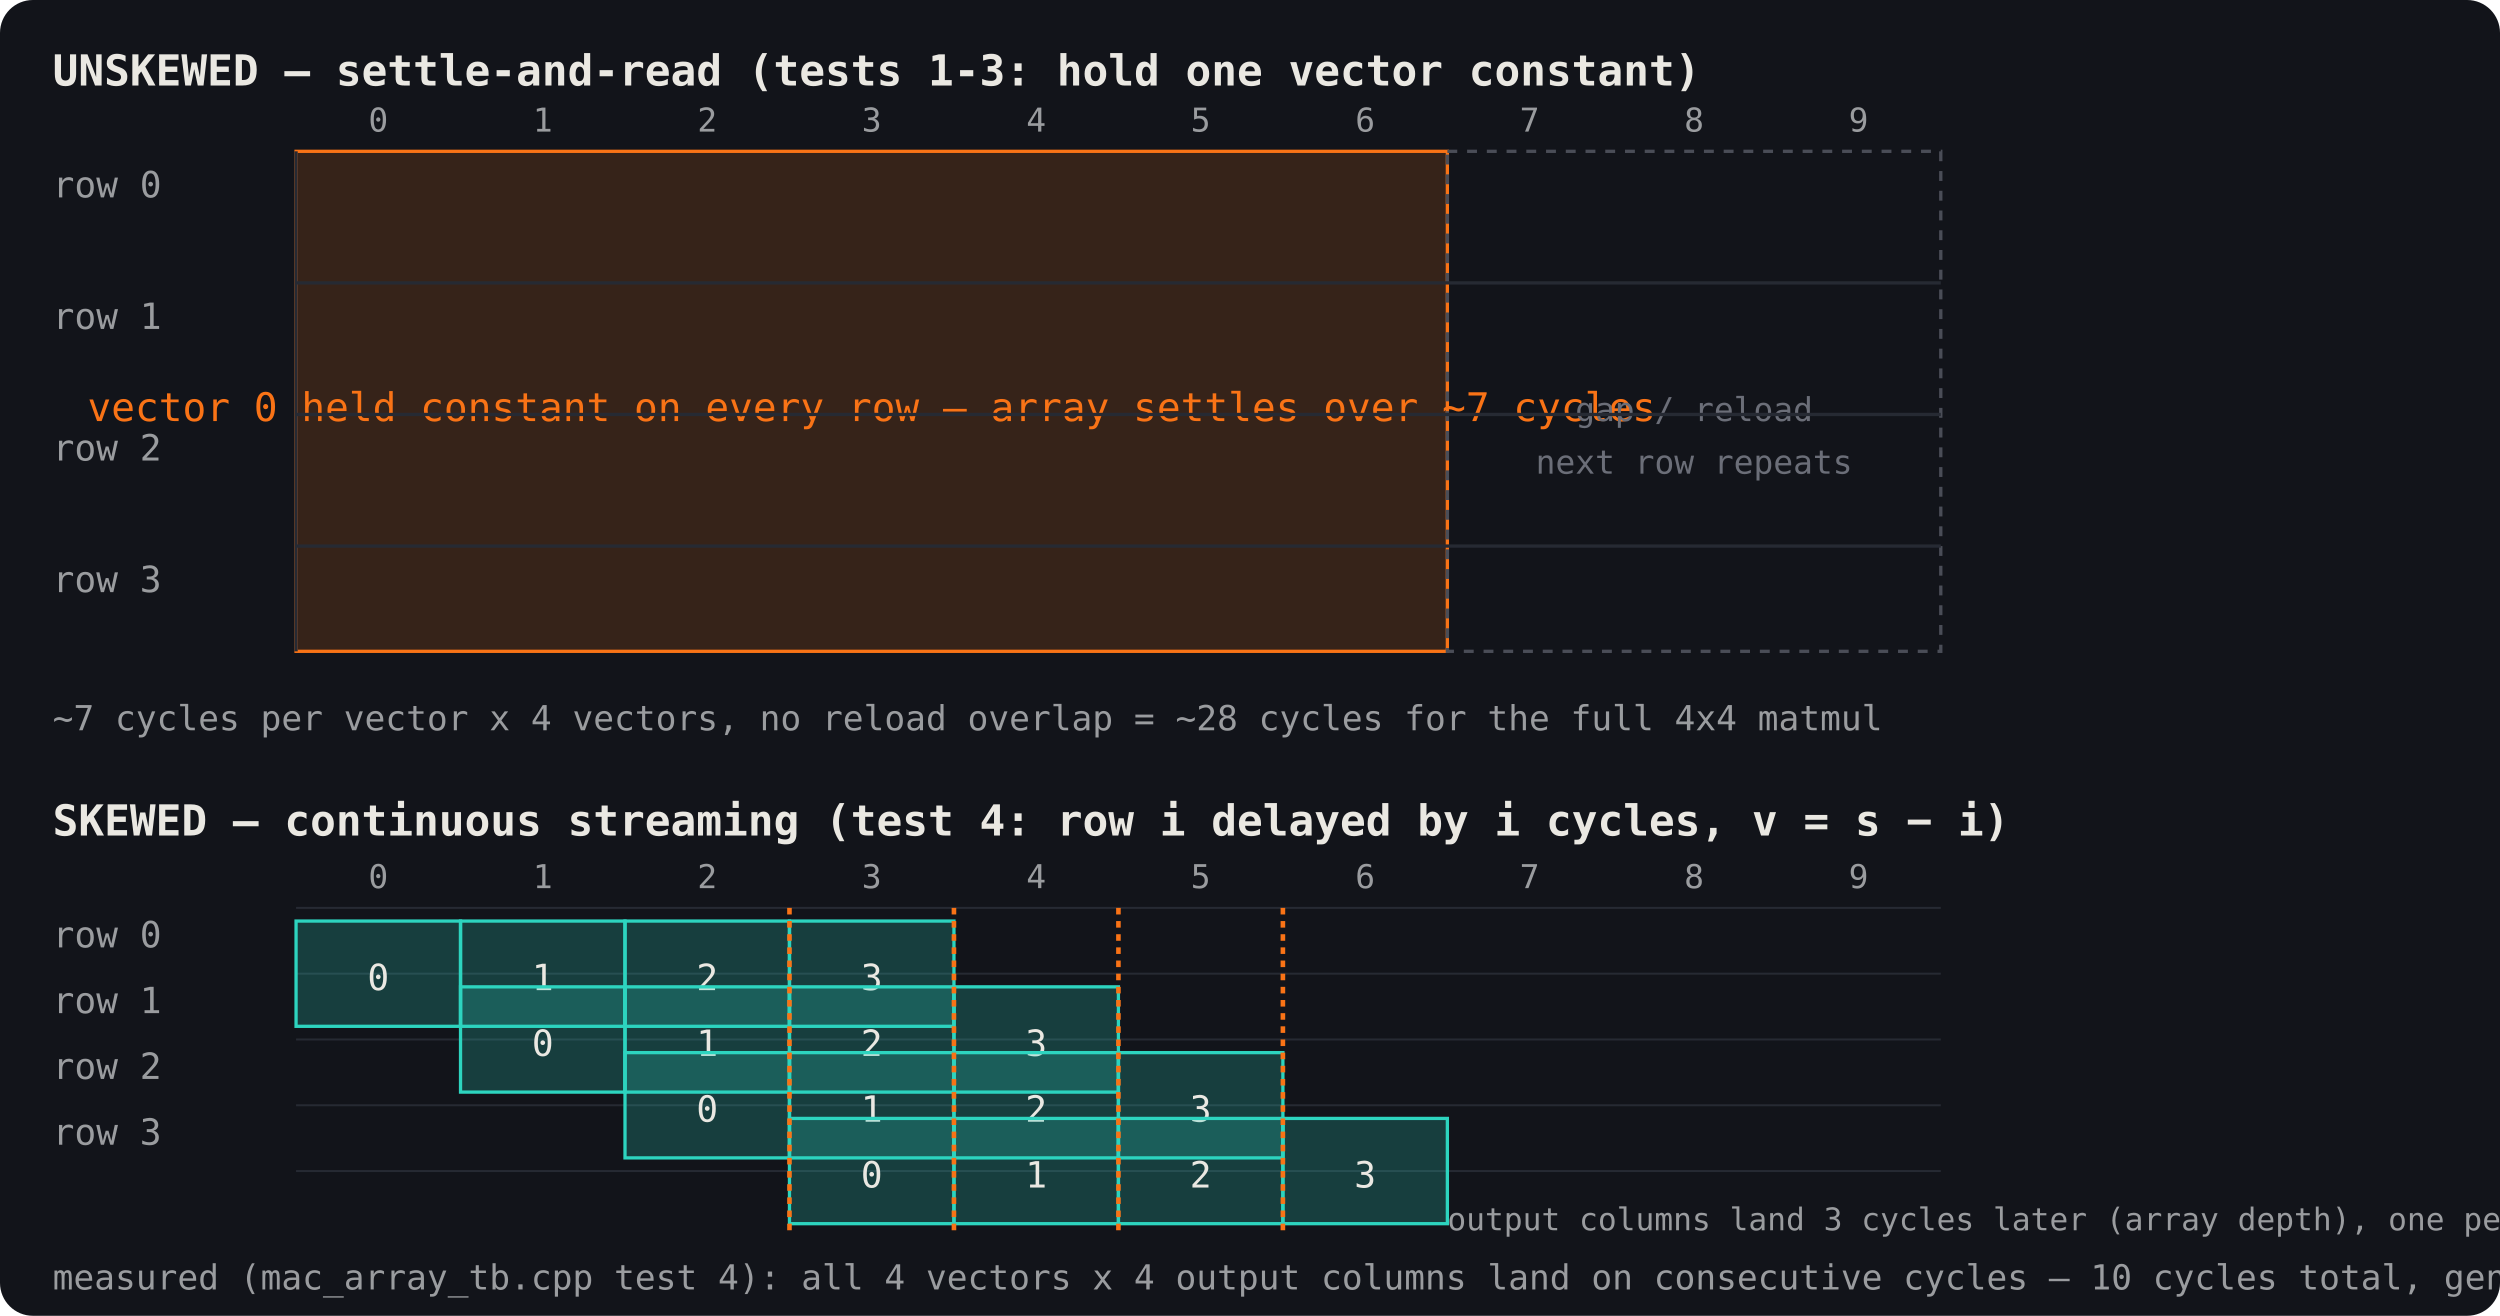
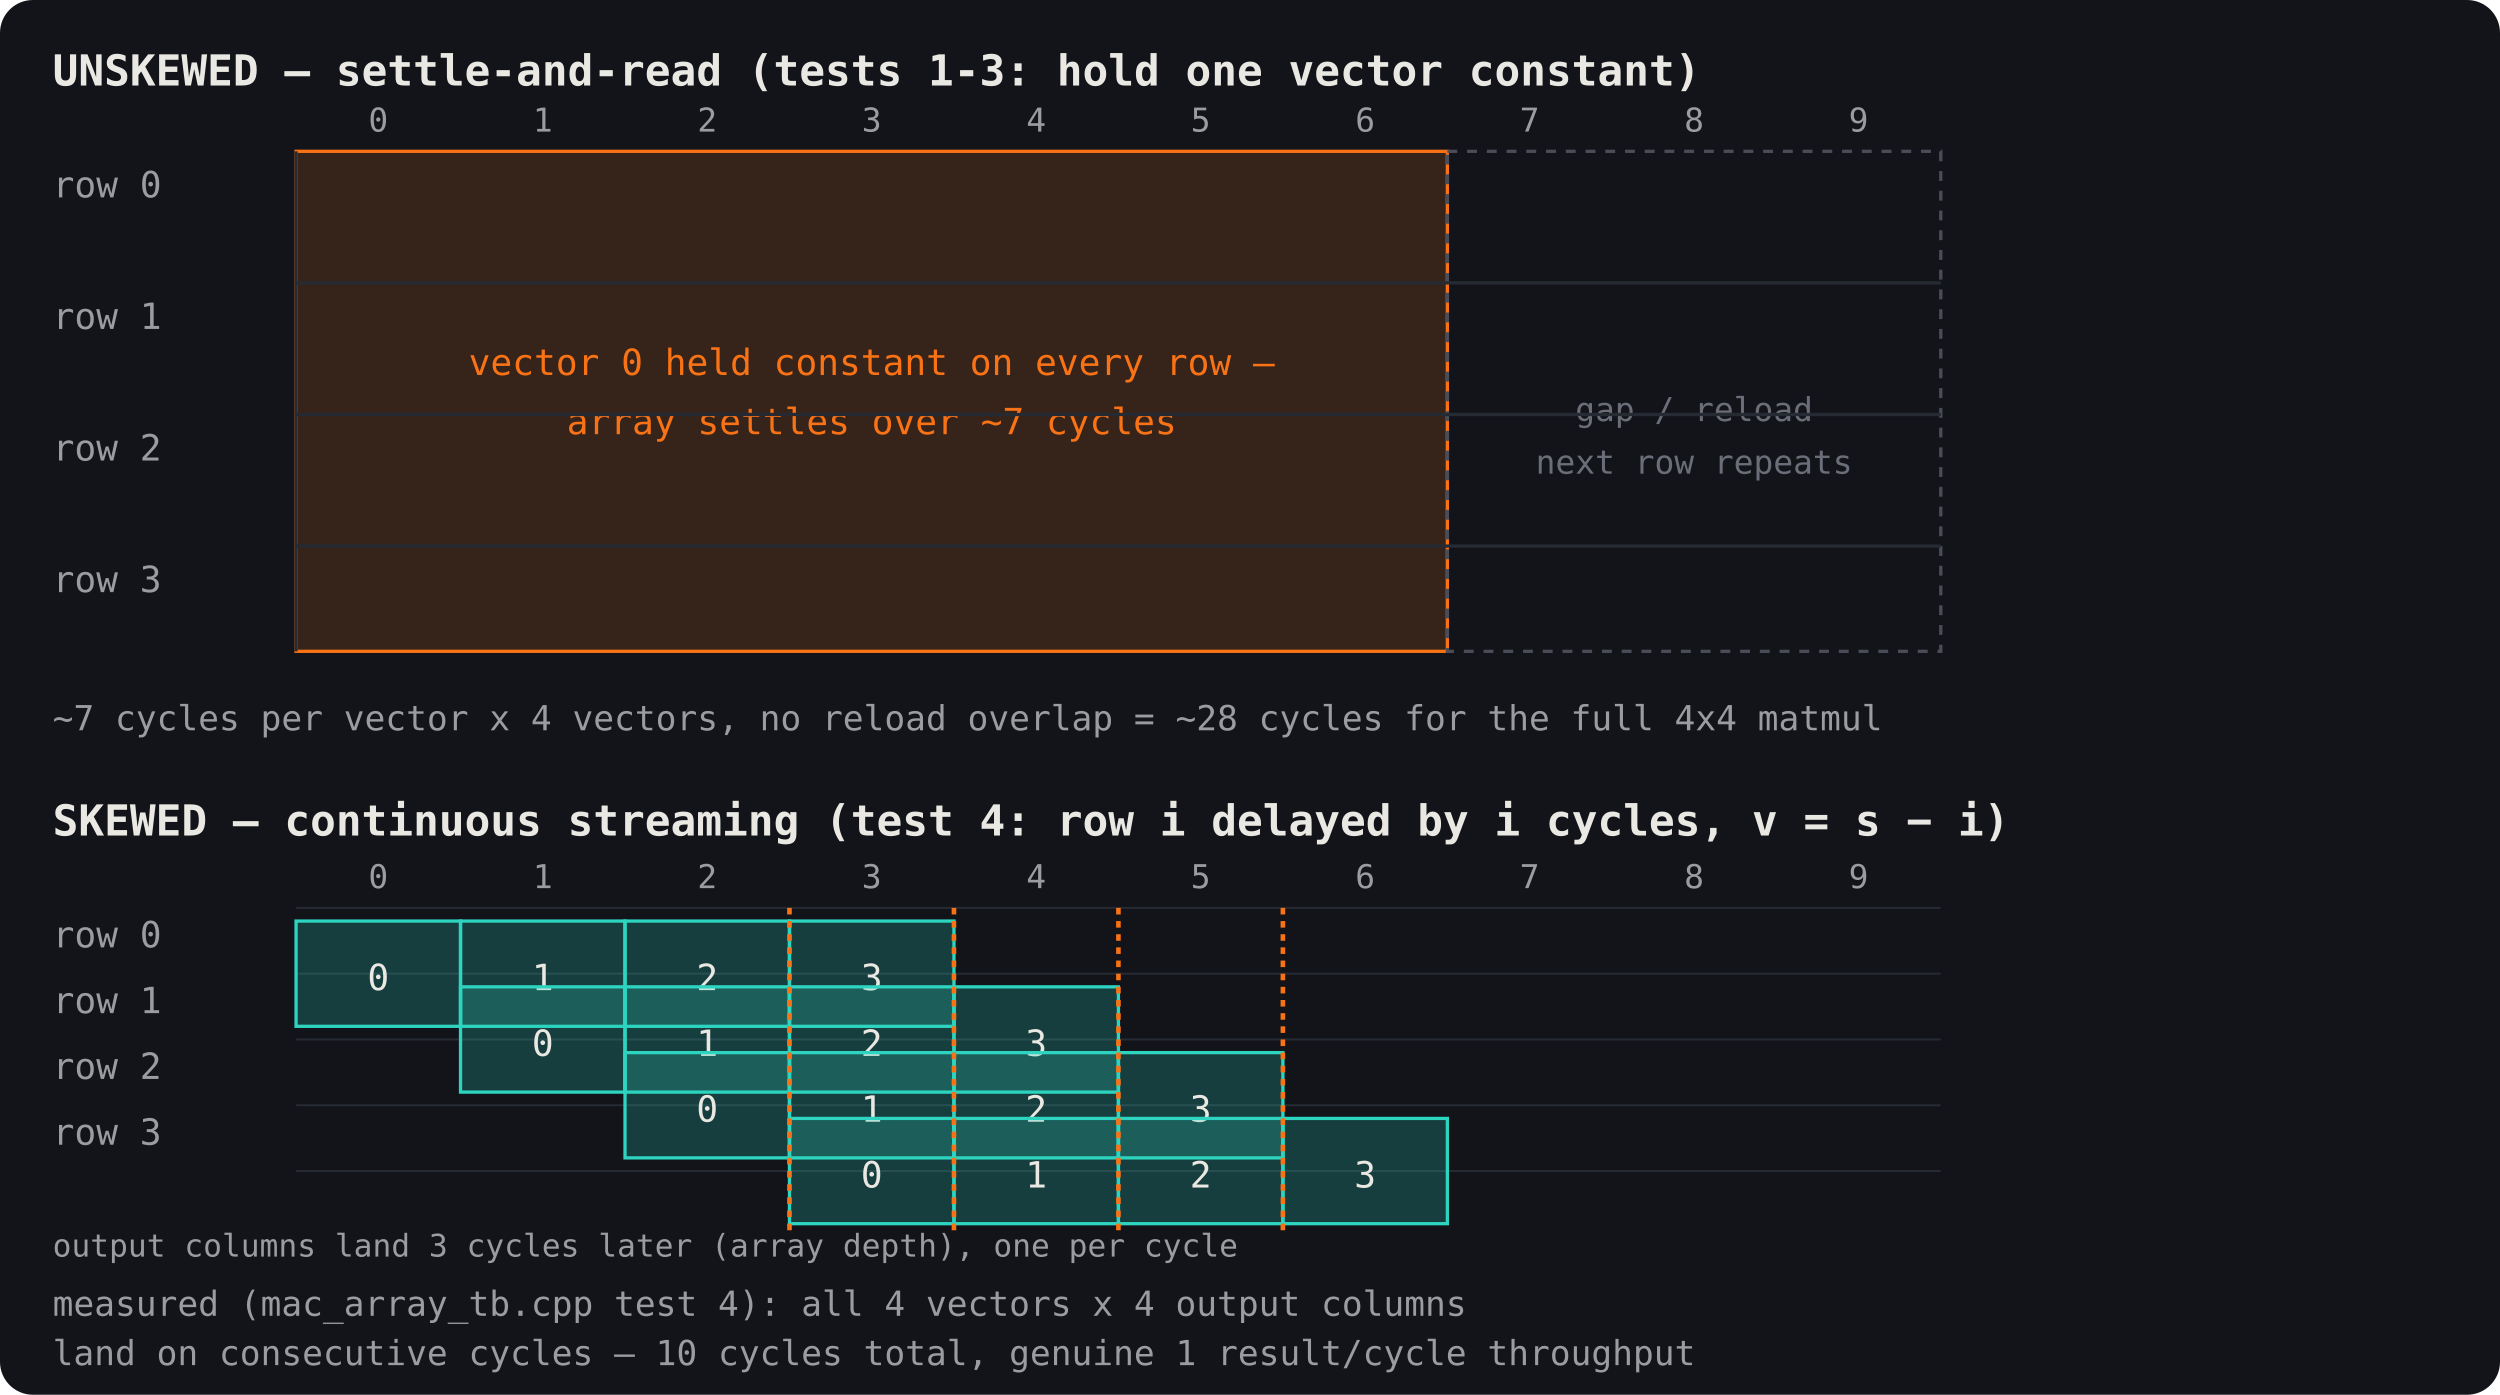
- <svg xmlns="http://www.w3.org/2000/svg" viewBox="0 0 760 400" width="760" height="400" font-family="JetBrains Mono, ui-monospace, Menlo, monospace">
-   <rect x="0" y="0" width="760" height="400" fill="#12141a" rx="10" />
+ <svg xmlns="http://www.w3.org/2000/svg" viewBox="0 0 760 424" width="760" height="424" font-family="JetBrains Mono, ui-monospace, Menlo, monospace">
+   <rect x="0" y="0" width="760" height="424" fill="#12141a" rx="10" />
  <text x="16" y="26" fill="#eae8e2" font-size="13" font-weight="600">UNSKEWED — settle-and-read (tests 1-3: hold one vector constant)</text>
  <text x="16" y="60" fill="#9a9c9f" font-size="11">row 0</text>
  <text x="16" y="100" fill="#9a9c9f" font-size="11">row 1</text>
  <text x="16" y="140" fill="#9a9c9f" font-size="11">row 2</text>
  <text x="16" y="180" fill="#9a9c9f" font-size="11">row 3</text>
  <g font-size="10" fill="#9a9c9f" text-anchor="middle">
    <text x="115" y="40">0</text>
    <text x="165" y="40">1</text>
    <text x="215" y="40">2</text>
    <text x="265" y="40">3</text>
    <text x="315" y="40">4</text>
    <text x="365" y="40">5</text>
    <text x="415" y="40">6</text>
    <text x="465" y="40">7</text>
    <text x="515" y="40">8</text>
    <text x="565" y="40">9</text>
  </g>
  <g>
    <rect x="90" y="46" width="350" height="152" fill="rgba(249, 115, 22, 0.16)" stroke="#f97316" stroke-width="1" />
-     <text x="265" y="128" fill="#f97316" font-size="12" text-anchor="middle">vector 0 held constant on every row — array settles over ~7 cycles</text>
+     <text x="265" y="114" fill="#f97316" font-size="11" text-anchor="middle">vector 0 held constant on every row —</text>
+     <text x="265" y="132" fill="#f97316" font-size="11" text-anchor="middle">array settles over ~7 cycles</text>
  </g>
  <rect x="440" y="46" width="150" height="152" fill="none" stroke="#4a4d57" stroke-width="1" stroke-dasharray="3,3" />
  <text x="515" y="128" fill="#6b6e78" font-size="10" text-anchor="middle">gap / reload</text>
  <text x="515" y="144" fill="#6b6e78" font-size="10" text-anchor="middle">next row repeats</text>
  <line x1="90" y1="46" x2="90" y2="198" stroke="#262a33" />
  <line x1="90" y1="86" x2="590" y2="86" stroke="#262a33" />
  <line x1="90" y1="126" x2="590" y2="126" stroke="#262a33" />
  <line x1="90" y1="166" x2="590" y2="166" stroke="#262a33" />
  <text x="16" y="222" fill="#9a9c9f" font-size="10.5">~7 cycles per vector x 4 vectors, no reload overlap = ~28 cycles for the full 4x4 matmul</text>
  <text x="16" y="254" fill="#eae8e2" font-size="13" font-weight="600">SKEWED — continuous streaming (test 4: row i delayed by i cycles, v = s − i)</text>
  <text x="16" y="288" fill="#9a9c9f" font-size="11">row 0</text>
  <text x="16" y="308" fill="#9a9c9f" font-size="11">row 1</text>
  <text x="16" y="328" fill="#9a9c9f" font-size="11">row 2</text>
  <text x="16" y="348" fill="#9a9c9f" font-size="11">row 3</text>
  <g font-size="10" fill="#9a9c9f" text-anchor="middle">
    <text x="115" y="270">0</text>
    <text x="165" y="270">1</text>
    <text x="215" y="270">2</text>
    <text x="265" y="270">3</text>
    <text x="315" y="270">4</text>
    <text x="365" y="270">5</text>
    <text x="415" y="270">6</text>
    <text x="465" y="270">7</text>
    <text x="515" y="270">8</text>
    <text x="565" y="270">9</text>
  </g>
  <g stroke="#262a33" stroke-width="0.6">
    <line x1="90" y1="276" x2="590" y2="276" />
    <line x1="90" y1="296" x2="590" y2="296" />
    <line x1="90" y1="316" x2="590" y2="316" />
    <line x1="90" y1="336" x2="590" y2="336" />
    <line x1="90" y1="356" x2="590" y2="356" />
  </g>
  <g>
    <rect x="90" y="280" width="50" height="32" fill="rgba(45,212,191,0.22)" stroke="#2dd4bf" />
    <rect x="140" y="280" width="50" height="32" fill="rgba(45,212,191,0.22)" stroke="#2dd4bf" />
    <rect x="190" y="280" width="50" height="32" fill="rgba(45,212,191,0.22)" stroke="#2dd4bf" />
    <rect x="240" y="280" width="50" height="32" fill="rgba(45,212,191,0.22)" stroke="#2dd4bf" />
    <text x="115" y="301" fill="#eae8e2" font-size="11" text-anchor="middle">0</text>
    <text x="165" y="301" fill="#eae8e2" font-size="11" text-anchor="middle">1</text>
    <text x="215" y="301" fill="#eae8e2" font-size="11" text-anchor="middle">2</text>
    <text x="265" y="301" fill="#eae8e2" font-size="11" text-anchor="middle">3</text>
  </g>
  <g>
    <rect x="140" y="300" width="50" height="32" fill="rgba(45,212,191,0.22)" stroke="#2dd4bf" />
    <rect x="190" y="300" width="50" height="32" fill="rgba(45,212,191,0.22)" stroke="#2dd4bf" />
    <rect x="240" y="300" width="50" height="32" fill="rgba(45,212,191,0.22)" stroke="#2dd4bf" />
    <rect x="290" y="300" width="50" height="32" fill="rgba(45,212,191,0.22)" stroke="#2dd4bf" />
    <text x="165" y="321" fill="#eae8e2" font-size="11" text-anchor="middle">0</text>
    <text x="215" y="321" fill="#eae8e2" font-size="11" text-anchor="middle">1</text>
    <text x="265" y="321" fill="#eae8e2" font-size="11" text-anchor="middle">2</text>
    <text x="315" y="321" fill="#eae8e2" font-size="11" text-anchor="middle">3</text>
  </g>
  <g>
    <rect x="190" y="320" width="50" height="32" fill="rgba(45,212,191,0.22)" stroke="#2dd4bf" />
    <rect x="240" y="320" width="50" height="32" fill="rgba(45,212,191,0.22)" stroke="#2dd4bf" />
    <rect x="290" y="320" width="50" height="32" fill="rgba(45,212,191,0.22)" stroke="#2dd4bf" />
    <rect x="340" y="320" width="50" height="32" fill="rgba(45,212,191,0.22)" stroke="#2dd4bf" />
    <text x="215" y="341" fill="#eae8e2" font-size="11" text-anchor="middle">0</text>
    <text x="265" y="341" fill="#eae8e2" font-size="11" text-anchor="middle">1</text>
    <text x="315" y="341" fill="#eae8e2" font-size="11" text-anchor="middle">2</text>
    <text x="365" y="341" fill="#eae8e2" font-size="11" text-anchor="middle">3</text>
  </g>
  <g>
    <rect x="240" y="340" width="50" height="32" fill="rgba(45,212,191,0.22)" stroke="#2dd4bf" />
    <rect x="290" y="340" width="50" height="32" fill="rgba(45,212,191,0.22)" stroke="#2dd4bf" />
    <rect x="340" y="340" width="50" height="32" fill="rgba(45,212,191,0.22)" stroke="#2dd4bf" />
    <rect x="390" y="340" width="50" height="32" fill="rgba(45,212,191,0.22)" stroke="#2dd4bf" />
    <text x="265" y="361" fill="#eae8e2" font-size="11" text-anchor="middle">0</text>
    <text x="315" y="361" fill="#eae8e2" font-size="11" text-anchor="middle">1</text>
    <text x="365" y="361" fill="#eae8e2" font-size="11" text-anchor="middle">2</text>
    <text x="415" y="361" fill="#eae8e2" font-size="11" text-anchor="middle">3</text>
  </g>
  <g stroke="#f97316" stroke-width="1.4" stroke-dasharray="2,2">
    <line x1="240" y1="276" x2="240" y2="376" />
    <line x1="290" y1="276" x2="290" y2="376" />
    <line x1="340" y1="276" x2="340" y2="376" />
    <line x1="390" y1="276" x2="390" y2="376" />
  </g>
-   <text x="440" y="374" fill="#9a9c9f" font-size="9.5">output columns land 3 cycles later (array depth), one per cycle</text>
-   <text x="16" y="392" fill="#9a9c9f" font-size="10.5">measured (mac_array_tb.cpp test 4): all 4 vectors x 4 output columns land on consecutive cycles — 10 cycles total, genuine 1 result/cycle throughput</text>
+   <text x="16" y="382" fill="#9a9c9f" font-size="9.5">output columns land 3 cycles later (array depth), one per cycle</text>
+   <text x="16" y="400" fill="#9a9c9f" font-size="10.5">measured (mac_array_tb.cpp test 4): all 4 vectors x 4 output columns</text>
+   <text x="16" y="415" fill="#9a9c9f" font-size="10.5">land on consecutive cycles — 10 cycles total, genuine 1 result/cycle throughput</text>
</svg>
